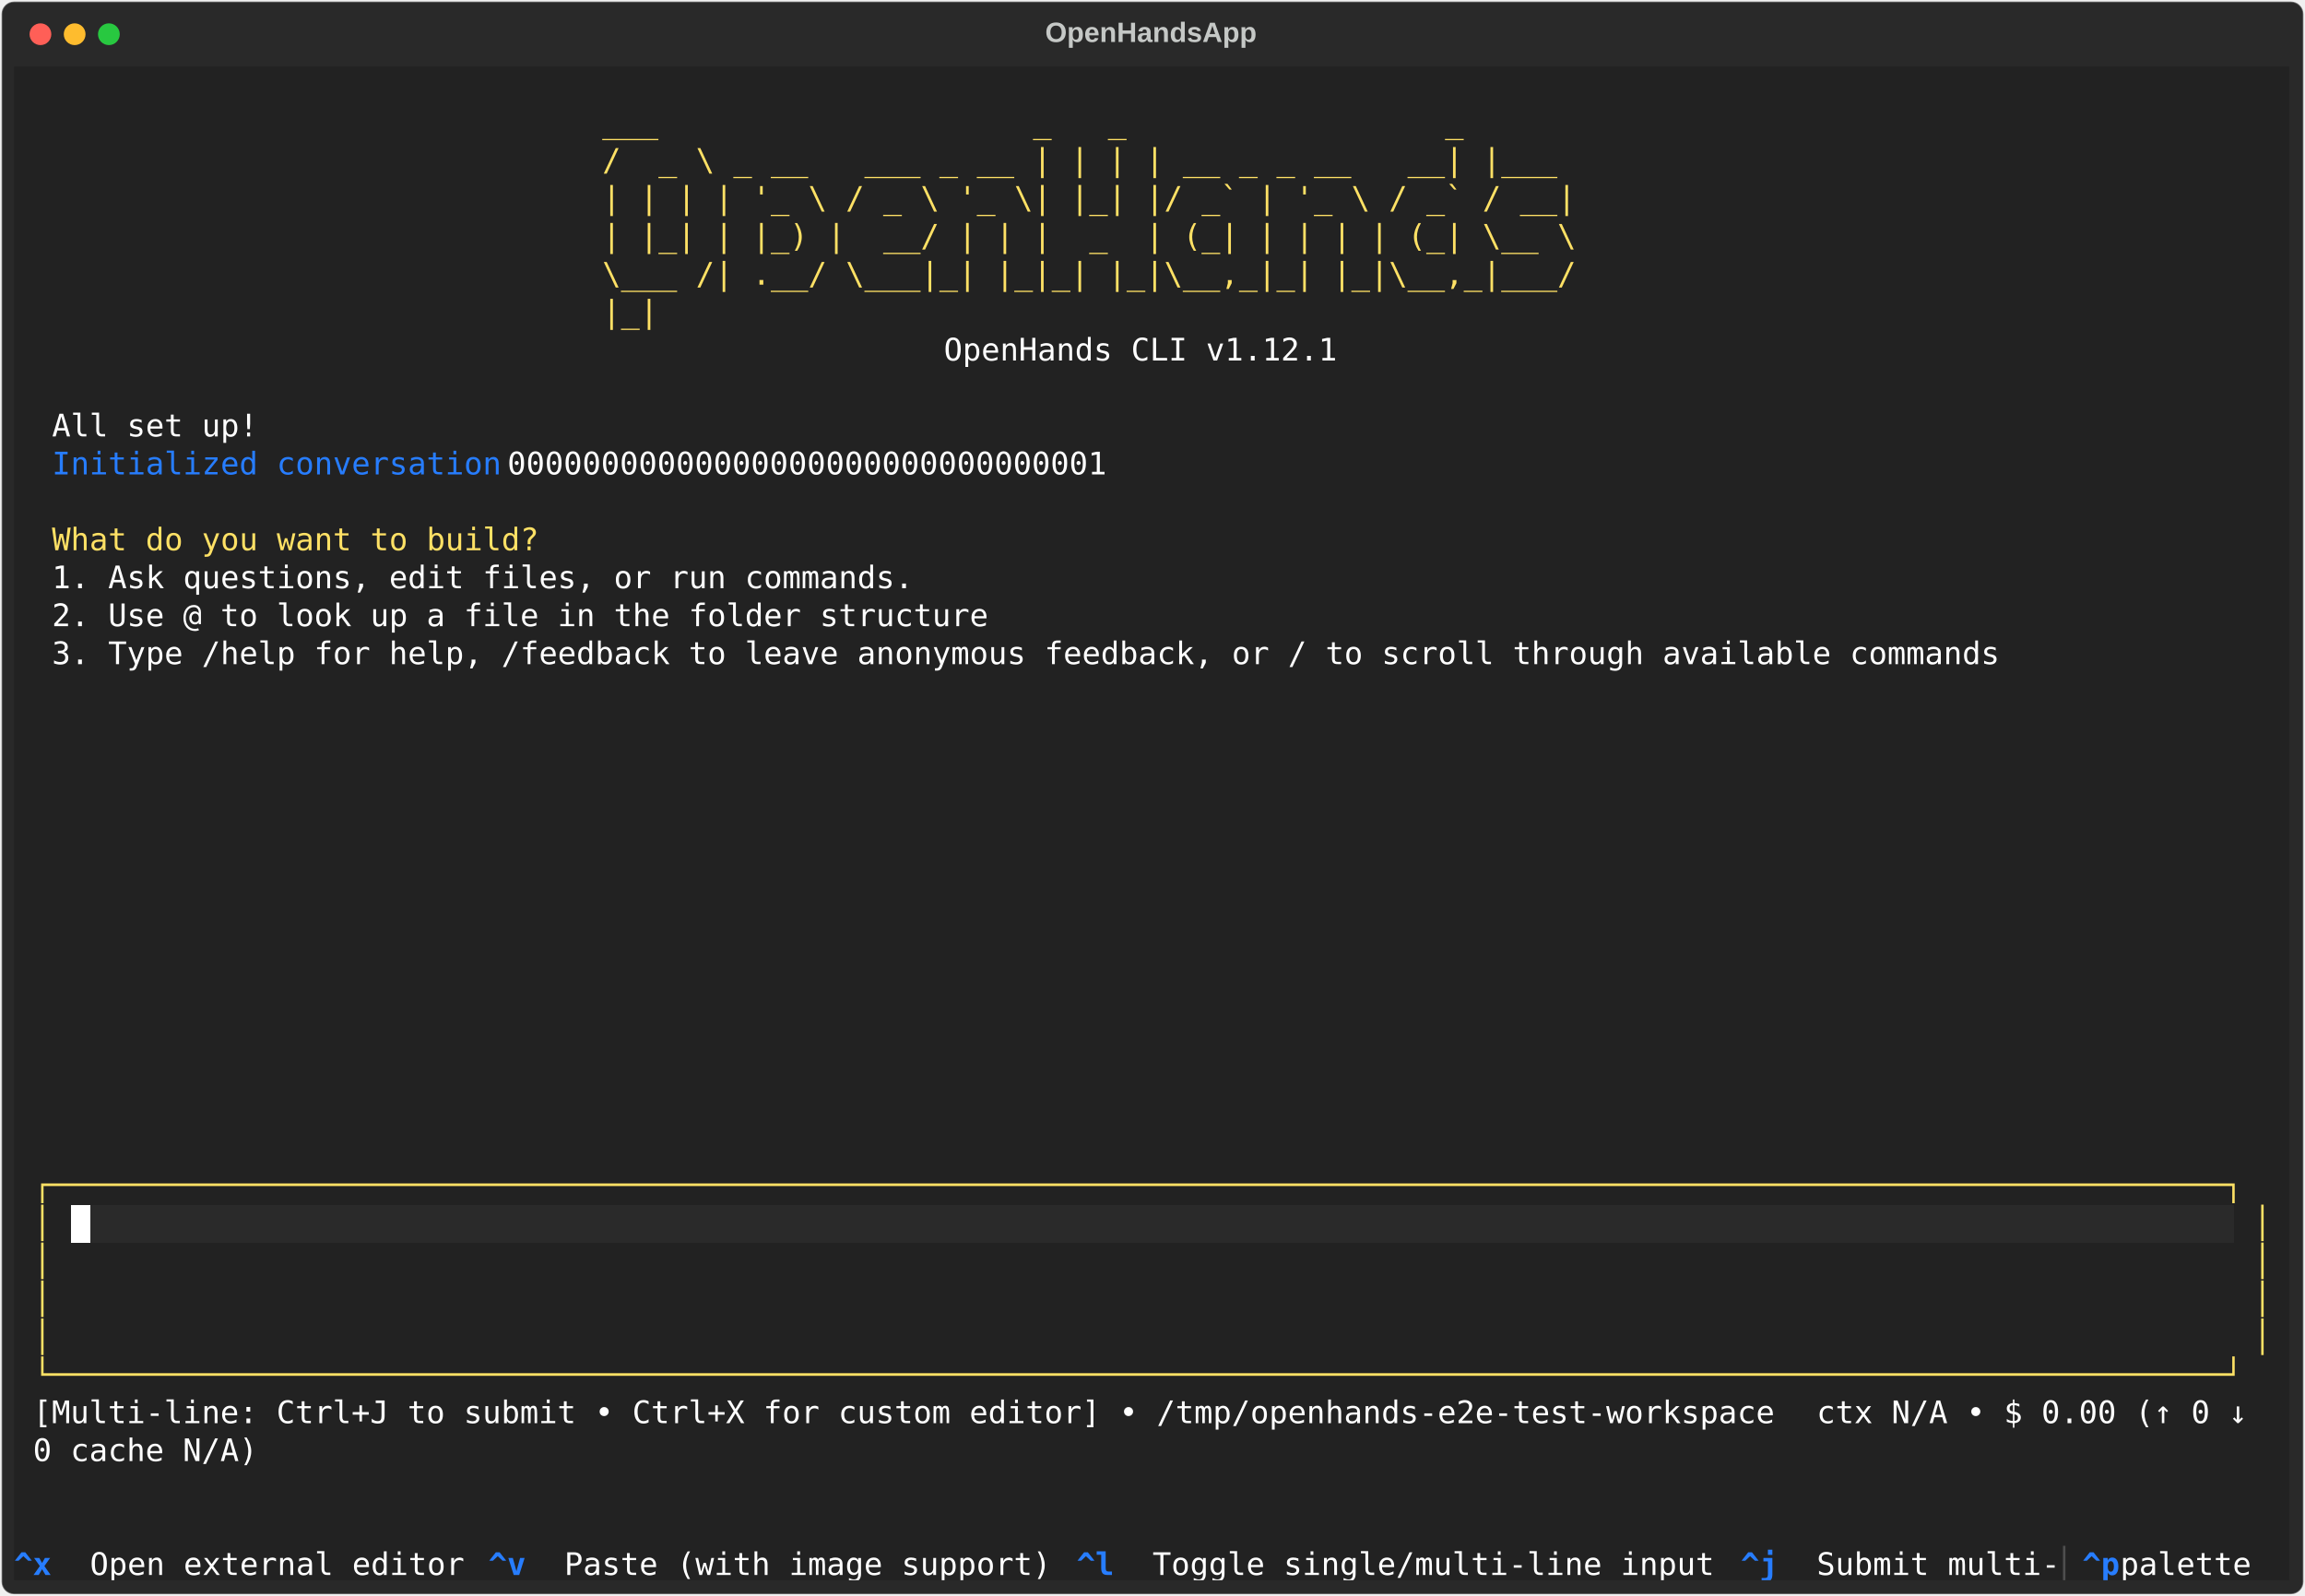
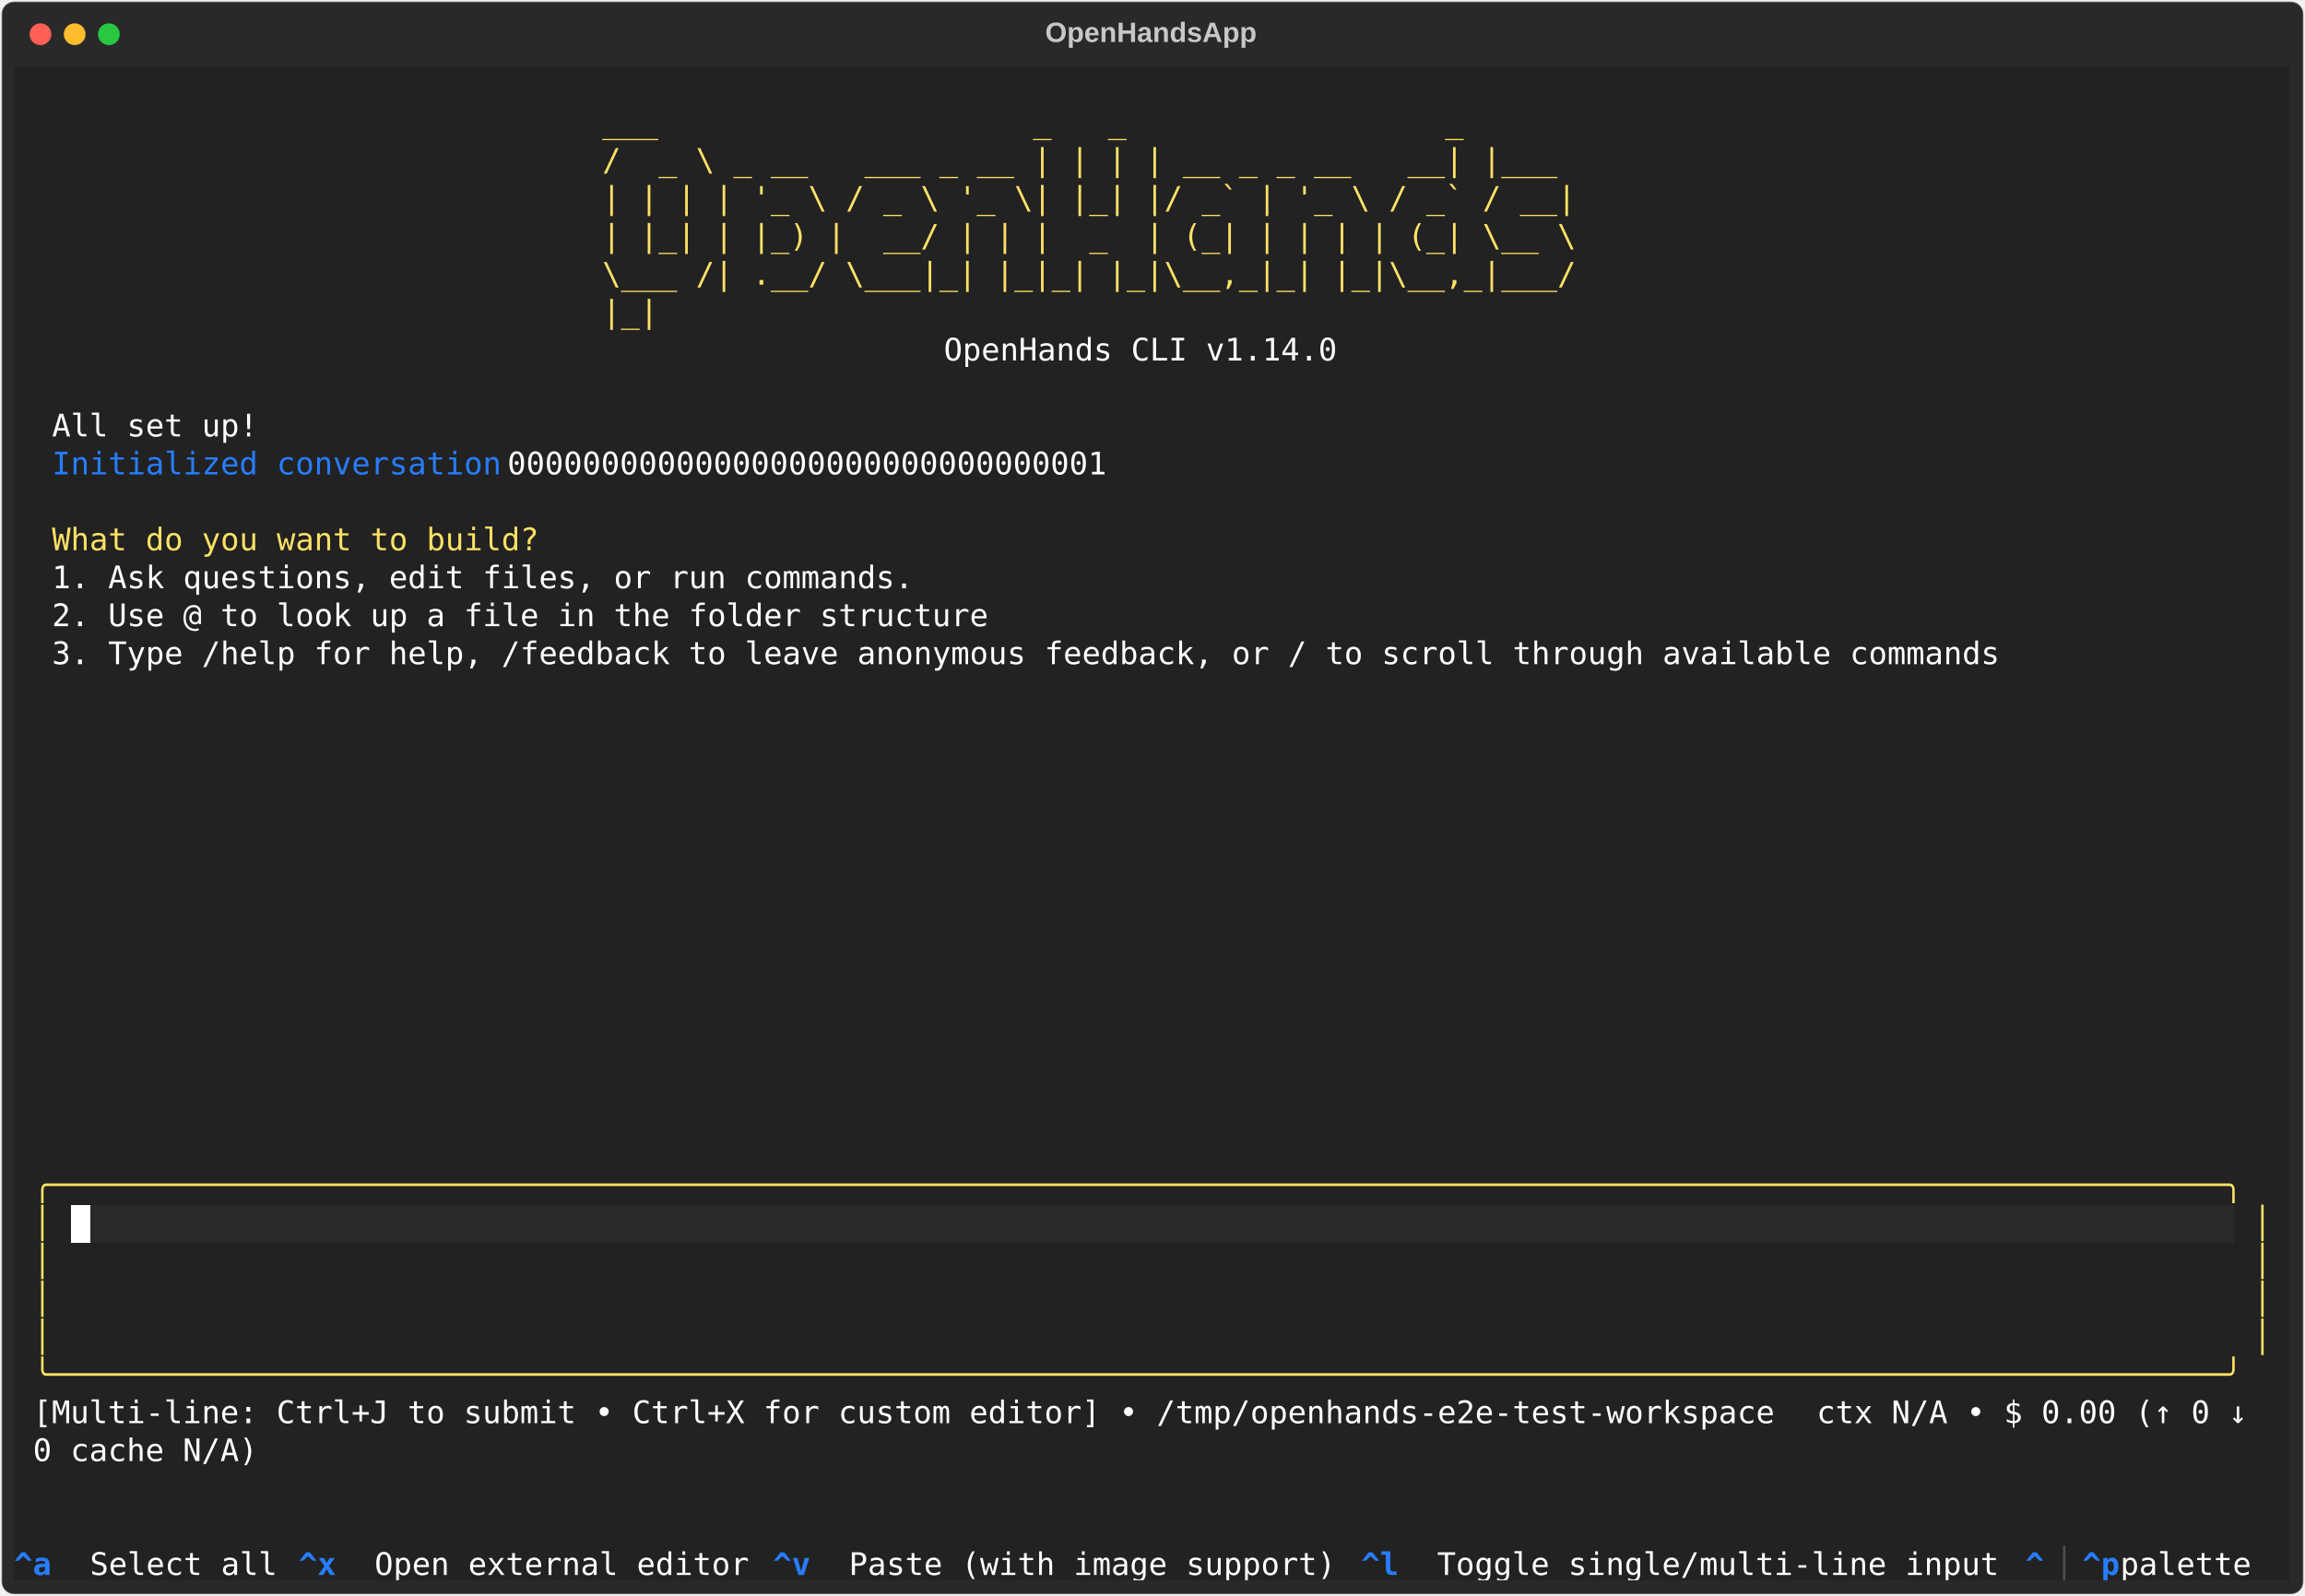
<svg xmlns="http://www.w3.org/2000/svg" class="rich-terminal" viewBox="0 0 1482 1026.0">
  <style>

    @font-face {
        font-family: "Fira Code";
        src: local("FiraCode-Regular"),
                url("https://cdnjs.cloudflare.com/ajax/libs/firacode/6.2.0/woff2/FiraCode-Regular.woff2") format("woff2"),
                url("https://cdnjs.cloudflare.com/ajax/libs/firacode/6.2.0/woff/FiraCode-Regular.woff") format("woff");
        font-style: normal;
        font-weight: 400;
    }
    @font-face {
        font-family: "Fira Code";
        src: local("FiraCode-Bold"),
                url("https://cdnjs.cloudflare.com/ajax/libs/firacode/6.2.0/woff2/FiraCode-Bold.woff2") format("woff2"),
                url("https://cdnjs.cloudflare.com/ajax/libs/firacode/6.2.0/woff/FiraCode-Bold.woff") format("woff");
        font-style: bold;
        font-weight: 700;
    }

    .terminal-matrix {
        font-family: Fira Code, monospace;
        font-size: 20px;
        line-height: 24.4px;
        font-variant-east-asian: full-width;
    }

    .terminal-title {
        font-size: 18px;
        font-weight: bold;
        font-family: arial;
    }

    .terminal-r1 { fill: #c5c8c6 }
.terminal-r2 { fill: #ffe165 }
.terminal-r3 { fill: #ffffff }
.terminal-r4 { fill: #277dff }
.terminal-r5 { fill: #fee165 }
.terminal-r6 { fill: #222222 }
.terminal-r7 { fill: #277dff;font-weight: bold }
.terminal-r8 { fill: #4e4e4e }
    </style>
  <defs>
    <clipPath id="terminal-clip-terminal">
      <rect x="0" y="0" width="1463.0" height="975.0" />
    </clipPath>
    <clipPath id="terminal-line-0">
      <rect x="0" y="1.5" width="1464" height="24.65" />
    </clipPath>
    <clipPath id="terminal-line-1">
      <rect x="0" y="25.9" width="1464" height="24.65" />
    </clipPath>
    <clipPath id="terminal-line-2">
      <rect x="0" y="50.3" width="1464" height="24.65" />
    </clipPath>
    <clipPath id="terminal-line-3">
      <rect x="0" y="74.7" width="1464" height="24.65" />
    </clipPath>
    <clipPath id="terminal-line-4">
      <rect x="0" y="99.1" width="1464" height="24.65" />
    </clipPath>
    <clipPath id="terminal-line-5">
      <rect x="0" y="123.5" width="1464" height="24.65" />
    </clipPath>
    <clipPath id="terminal-line-6">
      <rect x="0" y="147.9" width="1464" height="24.65" />
    </clipPath>
    <clipPath id="terminal-line-7">
      <rect x="0" y="172.3" width="1464" height="24.65" />
    </clipPath>
    <clipPath id="terminal-line-8">
      <rect x="0" y="196.7" width="1464" height="24.65" />
    </clipPath>
    <clipPath id="terminal-line-9">
      <rect x="0" y="221.1" width="1464" height="24.65" />
    </clipPath>
    <clipPath id="terminal-line-10">
      <rect x="0" y="245.5" width="1464" height="24.65" />
    </clipPath>
    <clipPath id="terminal-line-11">
      <rect x="0" y="269.9" width="1464" height="24.65" />
    </clipPath>
    <clipPath id="terminal-line-12">
      <rect x="0" y="294.3" width="1464" height="24.65" />
    </clipPath>
    <clipPath id="terminal-line-13">
      <rect x="0" y="318.7" width="1464" height="24.65" />
    </clipPath>
    <clipPath id="terminal-line-14">
      <rect x="0" y="343.1" width="1464" height="24.65" />
    </clipPath>
    <clipPath id="terminal-line-15">
      <rect x="0" y="367.5" width="1464" height="24.65" />
    </clipPath>
    <clipPath id="terminal-line-16">
      <rect x="0" y="391.9" width="1464" height="24.65" />
    </clipPath>
    <clipPath id="terminal-line-17">
      <rect x="0" y="416.3" width="1464" height="24.65" />
    </clipPath>
    <clipPath id="terminal-line-18">
      <rect x="0" y="440.7" width="1464" height="24.65" />
    </clipPath>
    <clipPath id="terminal-line-19">
      <rect x="0" y="465.1" width="1464" height="24.65" />
    </clipPath>
    <clipPath id="terminal-line-20">
      <rect x="0" y="489.5" width="1464" height="24.65" />
    </clipPath>
    <clipPath id="terminal-line-21">
      <rect x="0" y="513.9" width="1464" height="24.65" />
    </clipPath>
    <clipPath id="terminal-line-22">
      <rect x="0" y="538.3" width="1464" height="24.65" />
    </clipPath>
    <clipPath id="terminal-line-23">
      <rect x="0" y="562.7" width="1464" height="24.65" />
    </clipPath>
    <clipPath id="terminal-line-24">
      <rect x="0" y="587.1" width="1464" height="24.65" />
    </clipPath>
    <clipPath id="terminal-line-25">
      <rect x="0" y="611.5" width="1464" height="24.65" />
    </clipPath>
    <clipPath id="terminal-line-26">
      <rect x="0" y="635.9" width="1464" height="24.65" />
    </clipPath>
    <clipPath id="terminal-line-27">
      <rect x="0" y="660.3" width="1464" height="24.65" />
    </clipPath>
    <clipPath id="terminal-line-28">
      <rect x="0" y="684.7" width="1464" height="24.65" />
    </clipPath>
    <clipPath id="terminal-line-29">
      <rect x="0" y="709.1" width="1464" height="24.65" />
    </clipPath>
    <clipPath id="terminal-line-30">
      <rect x="0" y="733.5" width="1464" height="24.65" />
    </clipPath>
    <clipPath id="terminal-line-31">
      <rect x="0" y="757.9" width="1464" height="24.65" />
    </clipPath>
    <clipPath id="terminal-line-32">
      <rect x="0" y="782.3" width="1464" height="24.65" />
    </clipPath>
    <clipPath id="terminal-line-33">
      <rect x="0" y="806.7" width="1464" height="24.65" />
    </clipPath>
    <clipPath id="terminal-line-34">
      <rect x="0" y="831.1" width="1464" height="24.65" />
    </clipPath>
    <clipPath id="terminal-line-35">
      <rect x="0" y="855.5" width="1464" height="24.65" />
    </clipPath>
    <clipPath id="terminal-line-36">
      <rect x="0" y="879.9" width="1464" height="24.65" />
    </clipPath>
    <clipPath id="terminal-line-37">
      <rect x="0" y="904.3" width="1464" height="24.65" />
    </clipPath>
    <clipPath id="terminal-line-38">
      <rect x="0" y="928.7" width="1464" height="24.65" />
    </clipPath>
  </defs>
  <rect fill="#292929" stroke="rgba(255,255,255,0.35)" stroke-width="1" x="1" y="1" width="1480" height="1024" rx="8" />
  <text class="terminal-title" fill="#c5c8c6" text-anchor="middle" x="740" y="27">OpenHandsApp</text>
  <g transform="translate(26,22)">
    <circle cx="0" cy="0" r="7" fill="#ff5f57" />
    <circle cx="22" cy="0" r="7" fill="#febc2e" />
    <circle cx="44" cy="0" r="7" fill="#28c840" />
  </g>
  <g transform="translate(9, 41)" clip-path="url(#terminal-clip-terminal)">
    <rect fill="#222222" x="0" y="1.5" width="1464" height="24.65" shape-rendering="crispEdges" />
    <rect fill="#222222" x="0" y="25.9" width="378.2" height="24.65" shape-rendering="crispEdges" />
    <rect fill="#222222" x="378.2" y="25.9" width="695.4" height="24.65" shape-rendering="crispEdges" />
    <rect fill="#222222" x="1073.6" y="25.9" width="390.4" height="24.65" shape-rendering="crispEdges" />
    <rect fill="#222222" x="0" y="50.3" width="378.2" height="24.65" shape-rendering="crispEdges" />
    <rect fill="#222222" x="378.2" y="50.3" width="695.4" height="24.65" shape-rendering="crispEdges" />
    <rect fill="#222222" x="1073.6" y="50.3" width="390.4" height="24.65" shape-rendering="crispEdges" />
    <rect fill="#222222" x="0" y="74.7" width="378.2" height="24.65" shape-rendering="crispEdges" />
    <rect fill="#222222" x="378.2" y="74.7" width="695.4" height="24.65" shape-rendering="crispEdges" />
    <rect fill="#222222" x="1073.6" y="74.7" width="390.4" height="24.65" shape-rendering="crispEdges" />
    <rect fill="#222222" x="0" y="99.1" width="378.2" height="24.65" shape-rendering="crispEdges" />
    <rect fill="#222222" x="378.2" y="99.1" width="695.4" height="24.65" shape-rendering="crispEdges" />
    <rect fill="#222222" x="1073.6" y="99.1" width="390.4" height="24.65" shape-rendering="crispEdges" />
    <rect fill="#222222" x="0" y="123.5" width="378.2" height="24.65" shape-rendering="crispEdges" />
    <rect fill="#222222" x="378.2" y="123.5" width="695.4" height="24.65" shape-rendering="crispEdges" />
    <rect fill="#222222" x="1073.6" y="123.5" width="390.4" height="24.65" shape-rendering="crispEdges" />
    <rect fill="#222222" x="0" y="147.9" width="378.2" height="24.65" shape-rendering="crispEdges" />
    <rect fill="#222222" x="378.2" y="147.9" width="695.4" height="24.65" shape-rendering="crispEdges" />
    <rect fill="#222222" x="1073.6" y="147.9" width="390.4" height="24.65" shape-rendering="crispEdges" />
    <rect fill="#222222" x="0" y="172.3" width="597.8" height="24.65" shape-rendering="crispEdges" />
    <rect fill="#222222" x="597.8" y="172.3" width="256.2" height="24.65" shape-rendering="crispEdges" />
    <rect fill="#222222" x="854" y="172.3" width="610" height="24.65" shape-rendering="crispEdges" />
    <rect fill="#222222" x="0" y="196.7" width="1464" height="24.65" shape-rendering="crispEdges" />
    <rect fill="#222222" x="0" y="221.1" width="24.4" height="24.65" shape-rendering="crispEdges" />
    <rect fill="#222222" x="24.4" y="221.1" width="134.2" height="24.65" shape-rendering="crispEdges" />
    <rect fill="#222222" x="158.6" y="221.1" width="1305.4" height="24.65" shape-rendering="crispEdges" />
    <rect fill="#222222" x="0" y="245.5" width="24.4" height="24.65" shape-rendering="crispEdges" />
    <rect fill="#222222" x="24.4" y="245.5" width="292.8" height="24.65" shape-rendering="crispEdges" />
    <rect fill="#222222" x="317.2" y="245.5" width="402.6" height="24.65" shape-rendering="crispEdges" />
    <rect fill="#222222" x="719.8" y="245.5" width="744.2" height="24.65" shape-rendering="crispEdges" />
    <rect fill="#222222" x="0" y="269.9" width="1464" height="24.65" shape-rendering="crispEdges" />
    <rect fill="#222222" x="0" y="294.3" width="24.4" height="24.65" shape-rendering="crispEdges" />
    <rect fill="#222222" x="24.4" y="294.3" width="317.2" height="24.65" shape-rendering="crispEdges" />
    <rect fill="#222222" x="341.6" y="294.3" width="1122.4" height="24.65" shape-rendering="crispEdges" />
    <rect fill="#222222" x="0" y="318.7" width="24.4" height="24.65" shape-rendering="crispEdges" />
    <rect fill="#222222" x="24.4" y="318.7" width="561.2" height="24.65" shape-rendering="crispEdges" />
    <rect fill="#222222" x="585.6" y="318.7" width="878.4" height="24.65" shape-rendering="crispEdges" />
    <rect fill="#222222" x="0" y="343.1" width="24.4" height="24.65" shape-rendering="crispEdges" />
    <rect fill="#222222" x="24.4" y="343.1" width="610" height="24.65" shape-rendering="crispEdges" />
    <rect fill="#222222" x="634.4" y="343.1" width="829.6" height="24.65" shape-rendering="crispEdges" />
    <rect fill="#222222" x="0" y="367.5" width="24.4" height="24.65" shape-rendering="crispEdges" />
    <rect fill="#222222" x="24.4" y="367.5" width="1268.8" height="24.65" shape-rendering="crispEdges" />
    <rect fill="#222222" x="1293.2" y="367.5" width="170.8" height="24.65" shape-rendering="crispEdges" />
    <rect fill="#222222" x="0" y="391.9" width="1464" height="24.65" shape-rendering="crispEdges" />
    <rect fill="#222222" x="0" y="416.3" width="1464" height="24.65" shape-rendering="crispEdges" />
    <rect fill="#222222" x="0" y="440.7" width="1464" height="24.65" shape-rendering="crispEdges" />
    <rect fill="#222222" x="0" y="465.1" width="1464" height="24.65" shape-rendering="crispEdges" />
    <rect fill="#222222" x="0" y="489.5" width="1464" height="24.65" shape-rendering="crispEdges" />
    <rect fill="#222222" x="0" y="513.9" width="1464" height="24.65" shape-rendering="crispEdges" />
    <rect fill="#222222" x="0" y="538.3" width="1464" height="24.65" shape-rendering="crispEdges" />
    <rect fill="#222222" x="0" y="562.7" width="1464" height="24.65" shape-rendering="crispEdges" />
    <rect fill="#222222" x="0" y="587.1" width="1464" height="24.65" shape-rendering="crispEdges" />
    <rect fill="#222222" x="0" y="611.5" width="1464" height="24.65" shape-rendering="crispEdges" />
    <rect fill="#222222" x="0" y="635.9" width="1464" height="24.65" shape-rendering="crispEdges" />
    <rect fill="#222222" x="0" y="660.3" width="1464" height="24.65" shape-rendering="crispEdges" />
    <rect fill="#222222" x="0" y="684.7" width="12.2" height="24.65" shape-rendering="crispEdges" />
    <rect fill="#222222" x="12.2" y="684.7" width="12.2" height="24.65" shape-rendering="crispEdges" />
    <rect fill="#222222" x="24.4" y="684.7" width="1439.6" height="24.65" shape-rendering="crispEdges" />
    <rect fill="#222222" x="0" y="709.1" width="12.2" height="24.65" shape-rendering="crispEdges" />
    <rect fill="#222222" x="12.2" y="709.1" width="1439.6" height="24.65" shape-rendering="crispEdges" />
    <rect fill="#222222" x="1451.8" y="709.1" width="12.2" height="24.65" shape-rendering="crispEdges" />
    <rect fill="#222222" x="0" y="733.5" width="12.2" height="24.65" shape-rendering="crispEdges" />
    <rect fill="#222222" x="12.2" y="733.5" width="12.2" height="24.65" shape-rendering="crispEdges" />
    <rect fill="#222222" x="24.4" y="733.5" width="12.2" height="24.65" shape-rendering="crispEdges" />
    <rect fill="#ffffff" x="36.6" y="733.5" width="12.2" height="24.65" shape-rendering="crispEdges" />
    <rect fill="#2a2a2a" x="48.8" y="733.5" width="1378.6" height="24.65" shape-rendering="crispEdges" />
    <rect fill="#222222" x="1427.4" y="733.5" width="12.2" height="24.65" shape-rendering="crispEdges" />
    <rect fill="#222222" x="1439.6" y="733.5" width="12.2" height="24.65" shape-rendering="crispEdges" />
    <rect fill="#222222" x="1451.8" y="733.5" width="12.2" height="24.65" shape-rendering="crispEdges" />
    <rect fill="#222222" x="0" y="757.9" width="12.2" height="24.65" shape-rendering="crispEdges" />
    <rect fill="#222222" x="12.2" y="757.9" width="12.2" height="24.65" shape-rendering="crispEdges" />
    <rect fill="#222222" x="24.4" y="757.9" width="12.2" height="24.65" shape-rendering="crispEdges" />
    <rect fill="#222222" x="36.6" y="757.9" width="1390.8" height="24.65" shape-rendering="crispEdges" />
    <rect fill="#222222" x="1427.4" y="757.9" width="12.2" height="24.65" shape-rendering="crispEdges" />
    <rect fill="#222222" x="1439.6" y="757.9" width="12.2" height="24.65" shape-rendering="crispEdges" />
    <rect fill="#222222" x="1451.8" y="757.9" width="12.2" height="24.65" shape-rendering="crispEdges" />
    <rect fill="#222222" x="0" y="782.3" width="12.2" height="24.65" shape-rendering="crispEdges" />
    <rect fill="#222222" x="12.2" y="782.3" width="12.2" height="24.65" shape-rendering="crispEdges" />
    <rect fill="#222222" x="24.4" y="782.3" width="12.2" height="24.65" shape-rendering="crispEdges" />
    <rect fill="#222222" x="36.6" y="782.3" width="1390.8" height="24.65" shape-rendering="crispEdges" />
    <rect fill="#222222" x="1427.4" y="782.3" width="12.2" height="24.65" shape-rendering="crispEdges" />
    <rect fill="#222222" x="1439.6" y="782.3" width="12.2" height="24.65" shape-rendering="crispEdges" />
    <rect fill="#222222" x="1451.8" y="782.3" width="12.2" height="24.65" shape-rendering="crispEdges" />
    <rect fill="#222222" x="0" y="806.7" width="12.2" height="24.65" shape-rendering="crispEdges" />
    <rect fill="#222222" x="12.2" y="806.7" width="12.2" height="24.65" shape-rendering="crispEdges" />
    <rect fill="#222222" x="24.4" y="806.7" width="12.2" height="24.65" shape-rendering="crispEdges" />
    <rect fill="#222222" x="36.6" y="806.7" width="1390.8" height="24.65" shape-rendering="crispEdges" />
    <rect fill="#222222" x="1427.4" y="806.7" width="12.2" height="24.65" shape-rendering="crispEdges" />
    <rect fill="#222222" x="1439.6" y="806.7" width="12.2" height="24.65" shape-rendering="crispEdges" />
    <rect fill="#222222" x="1451.8" y="806.7" width="12.2" height="24.65" shape-rendering="crispEdges" />
    <rect fill="#222222" x="0" y="831.1" width="12.2" height="24.65" shape-rendering="crispEdges" />
    <rect fill="#222222" x="12.2" y="831.1" width="1439.6" height="24.65" shape-rendering="crispEdges" />
    <rect fill="#222222" x="1451.8" y="831.1" width="12.2" height="24.65" shape-rendering="crispEdges" />
    <rect fill="#222222" x="0" y="855.5" width="12.2" height="24.65" shape-rendering="crispEdges" />
    <rect fill="#222222" x="12.2" y="855.5" width="1146.8" height="24.65" shape-rendering="crispEdges" />
    <rect fill="#222222" x="1159" y="855.5" width="280.6" height="24.65" shape-rendering="crispEdges" />
    <rect fill="#222222" x="1439.6" y="855.5" width="24.4" height="24.65" shape-rendering="crispEdges" />
    <rect fill="#222222" x="0" y="879.9" width="12.2" height="24.65" shape-rendering="crispEdges" />
    <rect fill="#222222" x="12.2" y="879.9" width="146.4" height="24.65" shape-rendering="crispEdges" />
    <rect fill="#222222" x="158.6" y="879.9" width="1305.4" height="24.65" shape-rendering="crispEdges" />
    <rect fill="#222222" x="0" y="904.3" width="1464" height="24.65" shape-rendering="crispEdges" />
    <rect fill="#222222" x="0" y="928.7" width="1464" height="24.65" shape-rendering="crispEdges" />
    <rect fill="#222222" x="0" y="953.1" width="48.8" height="24.65" shape-rendering="crispEdges" />
-     <rect fill="#222222" x="48.8" y="953.1" width="256.2" height="24.65" shape-rendering="crispEdges" />
-     <rect fill="#222222" x="305" y="953.1" width="48.8" height="24.65" shape-rendering="crispEdges" />
-     <rect fill="#222222" x="353.8" y="953.1" width="329.4" height="24.65" shape-rendering="crispEdges" />
-     <rect fill="#222222" x="683.2" y="953.1" width="48.8" height="24.65" shape-rendering="crispEdges" />
-     <rect fill="#222222" x="732" y="953.1" width="378.2" height="24.65" shape-rendering="crispEdges" />
-     <rect fill="#222222" x="1110.2" y="953.1" width="48.8" height="24.65" shape-rendering="crispEdges" />
-     <rect fill="#222222" x="1159" y="953.1" width="158.6" height="24.65" shape-rendering="crispEdges" />
+     <rect fill="#222222" x="48.8" y="953.1" width="134.2" height="24.65" shape-rendering="crispEdges" />
+     <rect fill="#222222" x="183" y="953.1" width="48.8" height="24.65" shape-rendering="crispEdges" />
+     <rect fill="#222222" x="231.8" y="953.1" width="256.2" height="24.65" shape-rendering="crispEdges" />
+     <rect fill="#222222" x="488" y="953.1" width="48.8" height="24.65" shape-rendering="crispEdges" />
+     <rect fill="#222222" x="536.8" y="953.1" width="329.4" height="24.65" shape-rendering="crispEdges" />
+     <rect fill="#222222" x="866.2" y="953.1" width="48.8" height="24.65" shape-rendering="crispEdges" />
+     <rect fill="#222222" x="915" y="953.1" width="378.2" height="24.65" shape-rendering="crispEdges" />
+     <rect fill="#222222" x="1293.2" y="953.1" width="24.4" height="24.65" shape-rendering="crispEdges" />
    <rect fill="#222222" x="1317.6" y="953.1" width="12.2" height="24.65" shape-rendering="crispEdges" />
    <rect fill="#222222" x="1329.8" y="953.1" width="24.4" height="24.65" shape-rendering="crispEdges" />
    <rect fill="#222222" x="1354.2" y="953.1" width="97.6" height="24.65" shape-rendering="crispEdges" />
    <rect fill="#222222" x="1451.8" y="953.1" width="12.2" height="24.65" shape-rendering="crispEdges" />
    <g class="terminal-matrix">
      <text class="terminal-r1" x="1464" y="20" textLength="12.2" clip-path="url(#terminal-line-0)">
</text>
      <text class="terminal-r2" x="378.2" y="44.4" textLength="695.4" clip-path="url(#terminal-line-1)">     ___                    _   _                 _      </text>
      <text class="terminal-r1" x="1464" y="44.4" textLength="12.2" clip-path="url(#terminal-line-1)">
</text>
      <text class="terminal-r2" x="378.2" y="68.8" textLength="695.4" clip-path="url(#terminal-line-2)">    /  _ \ _ __   ___ _ __ | | | | __ _ _ __   __| |___  </text>
      <text class="terminal-r1" x="1464" y="68.8" textLength="12.2" clip-path="url(#terminal-line-2)">
</text>
      <text class="terminal-r2" x="378.2" y="93.2" textLength="695.4" clip-path="url(#terminal-line-3)">    | | | | '_ \ / _ \ '_ \| |_| |/ _` | '_ \ / _` / __| </text>
      <text class="terminal-r1" x="1464" y="93.2" textLength="12.2" clip-path="url(#terminal-line-3)">
</text>
      <text class="terminal-r2" x="378.2" y="117.6" textLength="695.4" clip-path="url(#terminal-line-4)">    | |_| | |_) |  __/ | | |  _  | (_| | | | | (_| \__ \ </text>
      <text class="terminal-r1" x="1464" y="117.6" textLength="12.2" clip-path="url(#terminal-line-4)">
</text>
      <text class="terminal-r2" x="378.2" y="142" textLength="695.4" clip-path="url(#terminal-line-5)">    \___ /| .__/ \___|_| |_|_| |_|\__,_|_| |_|\__,_|___/ </text>
      <text class="terminal-r1" x="1464" y="142" textLength="12.2" clip-path="url(#terminal-line-5)">
</text>
      <text class="terminal-r2" x="378.2" y="166.4" textLength="695.4" clip-path="url(#terminal-line-6)">          |_|                                            </text>
      <text class="terminal-r1" x="1464" y="166.4" textLength="12.2" clip-path="url(#terminal-line-6)">
</text>
-       <text class="terminal-r3" x="597.8" y="190.8" textLength="256.2" clip-path="url(#terminal-line-7)">OpenHands CLI v1.12.1</text>
+       <text class="terminal-r3" x="597.8" y="190.8" textLength="256.2" clip-path="url(#terminal-line-7)">OpenHands CLI v1.14.0</text>
      <text class="terminal-r1" x="1464" y="190.8" textLength="12.2" clip-path="url(#terminal-line-7)">
</text>
      <text class="terminal-r1" x="1464" y="215.2" textLength="12.2" clip-path="url(#terminal-line-8)">
</text>
      <text class="terminal-r3" x="24.4" y="239.6" textLength="134.2" clip-path="url(#terminal-line-9)">All set up!</text>
      <text class="terminal-r1" x="1464" y="239.6" textLength="12.2" clip-path="url(#terminal-line-9)">
</text>
      <text class="terminal-r4" x="24.4" y="264" textLength="292.8" clip-path="url(#terminal-line-10)">Initialized conversation</text>
      <text class="terminal-r3" x="317.2" y="264" textLength="402.6" clip-path="url(#terminal-line-10)"> 00000000000000000000000000000001</text>
      <text class="terminal-r1" x="1464" y="264" textLength="12.2" clip-path="url(#terminal-line-10)">
</text>
      <text class="terminal-r1" x="1464" y="288.4" textLength="12.2" clip-path="url(#terminal-line-11)">
</text>
      <text class="terminal-r2" x="24.4" y="312.8" textLength="317.2" clip-path="url(#terminal-line-12)">What do you want to build?</text>
      <text class="terminal-r1" x="1464" y="312.8" textLength="12.2" clip-path="url(#terminal-line-12)">
</text>
      <text class="terminal-r3" x="24.4" y="337.2" textLength="561.2" clip-path="url(#terminal-line-13)">1. Ask questions, edit files, or run commands.</text>
      <text class="terminal-r1" x="1464" y="337.2" textLength="12.2" clip-path="url(#terminal-line-13)">
</text>
      <text class="terminal-r3" x="24.4" y="361.6" textLength="610" clip-path="url(#terminal-line-14)">2. Use @ to look up a file in the folder structure</text>
      <text class="terminal-r1" x="1464" y="361.6" textLength="12.2" clip-path="url(#terminal-line-14)">
</text>
      <text class="terminal-r3" x="24.4" y="386" textLength="1268.8" clip-path="url(#terminal-line-15)">3. Type /help for help, /feedback to leave anonymous feedback, or / to scroll through available commands</text>
      <text class="terminal-r1" x="1464" y="386" textLength="12.2" clip-path="url(#terminal-line-15)">
</text>
      <text class="terminal-r1" x="1464" y="410.4" textLength="12.2" clip-path="url(#terminal-line-16)">
</text>
      <text class="terminal-r1" x="1464" y="434.8" textLength="12.2" clip-path="url(#terminal-line-17)">
</text>
      <text class="terminal-r1" x="1464" y="459.2" textLength="12.2" clip-path="url(#terminal-line-18)">
</text>
      <text class="terminal-r1" x="1464" y="483.6" textLength="12.2" clip-path="url(#terminal-line-19)">
</text>
      <text class="terminal-r1" x="1464" y="508" textLength="12.2" clip-path="url(#terminal-line-20)">
</text>
      <text class="terminal-r1" x="1464" y="532.4" textLength="12.2" clip-path="url(#terminal-line-21)">
</text>
      <text class="terminal-r1" x="1464" y="556.8" textLength="12.2" clip-path="url(#terminal-line-22)">
</text>
      <text class="terminal-r1" x="1464" y="581.2" textLength="12.2" clip-path="url(#terminal-line-23)">
</text>
      <text class="terminal-r1" x="1464" y="605.6" textLength="12.2" clip-path="url(#terminal-line-24)">
</text>
      <text class="terminal-r1" x="1464" y="630" textLength="12.2" clip-path="url(#terminal-line-25)">
</text>
      <text class="terminal-r1" x="1464" y="654.4" textLength="12.2" clip-path="url(#terminal-line-26)">
</text>
      <text class="terminal-r1" x="1464" y="678.8" textLength="12.2" clip-path="url(#terminal-line-27)">
</text>
      <text class="terminal-r1" x="1464" y="703.2" textLength="12.2" clip-path="url(#terminal-line-28)">
</text>
-       <text class="terminal-r5" x="12.2" y="727.6" textLength="1439.6" clip-path="url(#terminal-line-29)">┌────────────────────────────────────────────────────────────────────────────────────────────────────────────────────┐</text>
+       <text class="terminal-r5" x="12.2" y="727.6" textLength="1439.6" clip-path="url(#terminal-line-29)">╭────────────────────────────────────────────────────────────────────────────────────────────────────────────────────╮</text>
      <text class="terminal-r1" x="1464" y="727.6" textLength="12.2" clip-path="url(#terminal-line-29)">
</text>
      <text class="terminal-r5" x="12.2" y="752" textLength="12.2" clip-path="url(#terminal-line-30)">│</text>
      <text class="terminal-r5" x="1439.6" y="752" textLength="12.2" clip-path="url(#terminal-line-30)">│</text>
      <text class="terminal-r1" x="1464" y="752" textLength="12.2" clip-path="url(#terminal-line-30)">
</text>
      <text class="terminal-r5" x="12.2" y="776.4" textLength="12.2" clip-path="url(#terminal-line-31)">│</text>
      <text class="terminal-r5" x="1439.6" y="776.4" textLength="12.2" clip-path="url(#terminal-line-31)">│</text>
      <text class="terminal-r1" x="1464" y="776.4" textLength="12.2" clip-path="url(#terminal-line-31)">
</text>
      <text class="terminal-r5" x="12.2" y="800.8" textLength="12.2" clip-path="url(#terminal-line-32)">│</text>
      <text class="terminal-r5" x="1439.6" y="800.8" textLength="12.2" clip-path="url(#terminal-line-32)">│</text>
      <text class="terminal-r1" x="1464" y="800.8" textLength="12.2" clip-path="url(#terminal-line-32)">
</text>
      <text class="terminal-r5" x="12.2" y="825.2" textLength="12.2" clip-path="url(#terminal-line-33)">│</text>
      <text class="terminal-r5" x="1439.6" y="825.2" textLength="12.2" clip-path="url(#terminal-line-33)">│</text>
      <text class="terminal-r1" x="1464" y="825.2" textLength="12.2" clip-path="url(#terminal-line-33)">
</text>
-       <text class="terminal-r5" x="12.2" y="849.6" textLength="1439.6" clip-path="url(#terminal-line-34)">└────────────────────────────────────────────────────────────────────────────────────────────────────────────────────┘</text>
+       <text class="terminal-r5" x="12.2" y="849.6" textLength="1439.6" clip-path="url(#terminal-line-34)">╰────────────────────────────────────────────────────────────────────────────────────────────────────────────────────╯</text>
      <text class="terminal-r1" x="1464" y="849.6" textLength="12.2" clip-path="url(#terminal-line-34)">
</text>
      <text class="terminal-r3" x="12.2" y="874" textLength="1146.8" clip-path="url(#terminal-line-35)">[Multi-line: Ctrl+J to submit • Ctrl+X for custom editor] • /tmp/openhands-e2e-test-workspace </text>
      <text class="terminal-r3" x="1159" y="874" textLength="280.6" clip-path="url(#terminal-line-35)">ctx N/A • $ 0.00 (↑ 0 ↓</text>
      <text class="terminal-r1" x="1464" y="874" textLength="12.2" clip-path="url(#terminal-line-35)">
</text>
      <text class="terminal-r3" x="12.2" y="898.4" textLength="146.4" clip-path="url(#terminal-line-36)">0 cache N/A)</text>
      <text class="terminal-r1" x="1464" y="898.4" textLength="12.2" clip-path="url(#terminal-line-36)">
</text>
      <text class="terminal-r1" x="1464" y="922.8" textLength="12.2" clip-path="url(#terminal-line-37)">
</text>
      <text class="terminal-r1" x="1464" y="947.2" textLength="12.2" clip-path="url(#terminal-line-38)">
</text>
-       <text class="terminal-r7" x="0" y="971.6" textLength="48.8" clip-path="url(#terminal-line-39)"> ^x </text>
-       <text class="terminal-r3" x="48.8" y="971.6" textLength="256.2" clip-path="url(#terminal-line-39)">Open external editor </text>
-       <text class="terminal-r7" x="305" y="971.6" textLength="48.8" clip-path="url(#terminal-line-39)"> ^v </text>
-       <text class="terminal-r3" x="353.8" y="971.6" textLength="329.4" clip-path="url(#terminal-line-39)">Paste (with image support) </text>
-       <text class="terminal-r7" x="683.2" y="971.6" textLength="48.8" clip-path="url(#terminal-line-39)"> ^l </text>
-       <text class="terminal-r3" x="732" y="971.6" textLength="378.2" clip-path="url(#terminal-line-39)">Toggle single/multi-line input </text>
-       <text class="terminal-r7" x="1110.2" y="971.6" textLength="48.8" clip-path="url(#terminal-line-39)"> ^j </text>
-       <text class="terminal-r3" x="1159" y="971.6" textLength="158.6" clip-path="url(#terminal-line-39)">Submit multi-</text>
+       <text class="terminal-r7" x="0" y="971.6" textLength="48.8" clip-path="url(#terminal-line-39)"> ^a </text>
+       <text class="terminal-r3" x="48.8" y="971.6" textLength="134.2" clip-path="url(#terminal-line-39)">Select all </text>
+       <text class="terminal-r7" x="183" y="971.6" textLength="48.8" clip-path="url(#terminal-line-39)"> ^x </text>
+       <text class="terminal-r3" x="231.8" y="971.6" textLength="256.2" clip-path="url(#terminal-line-39)">Open external editor </text>
+       <text class="terminal-r7" x="488" y="971.6" textLength="48.8" clip-path="url(#terminal-line-39)"> ^v </text>
+       <text class="terminal-r3" x="536.8" y="971.6" textLength="329.4" clip-path="url(#terminal-line-39)">Paste (with image support) </text>
+       <text class="terminal-r7" x="866.2" y="971.6" textLength="48.8" clip-path="url(#terminal-line-39)"> ^l </text>
+       <text class="terminal-r3" x="915" y="971.6" textLength="378.2" clip-path="url(#terminal-line-39)">Toggle single/multi-line input </text>
+       <text class="terminal-r7" x="1293.2" y="971.6" textLength="24.4" clip-path="url(#terminal-line-39)"> ^</text>
      <text class="terminal-r8" x="1317.6" y="971.6" textLength="12.2" clip-path="url(#terminal-line-39)">▏</text>
      <text class="terminal-r7" x="1329.8" y="971.6" textLength="24.4" clip-path="url(#terminal-line-39)">^p</text>
      <text class="terminal-r3" x="1354.2" y="971.6" textLength="97.6" clip-path="url(#terminal-line-39)"> palette</text>
    </g>
  </g>
</svg>
